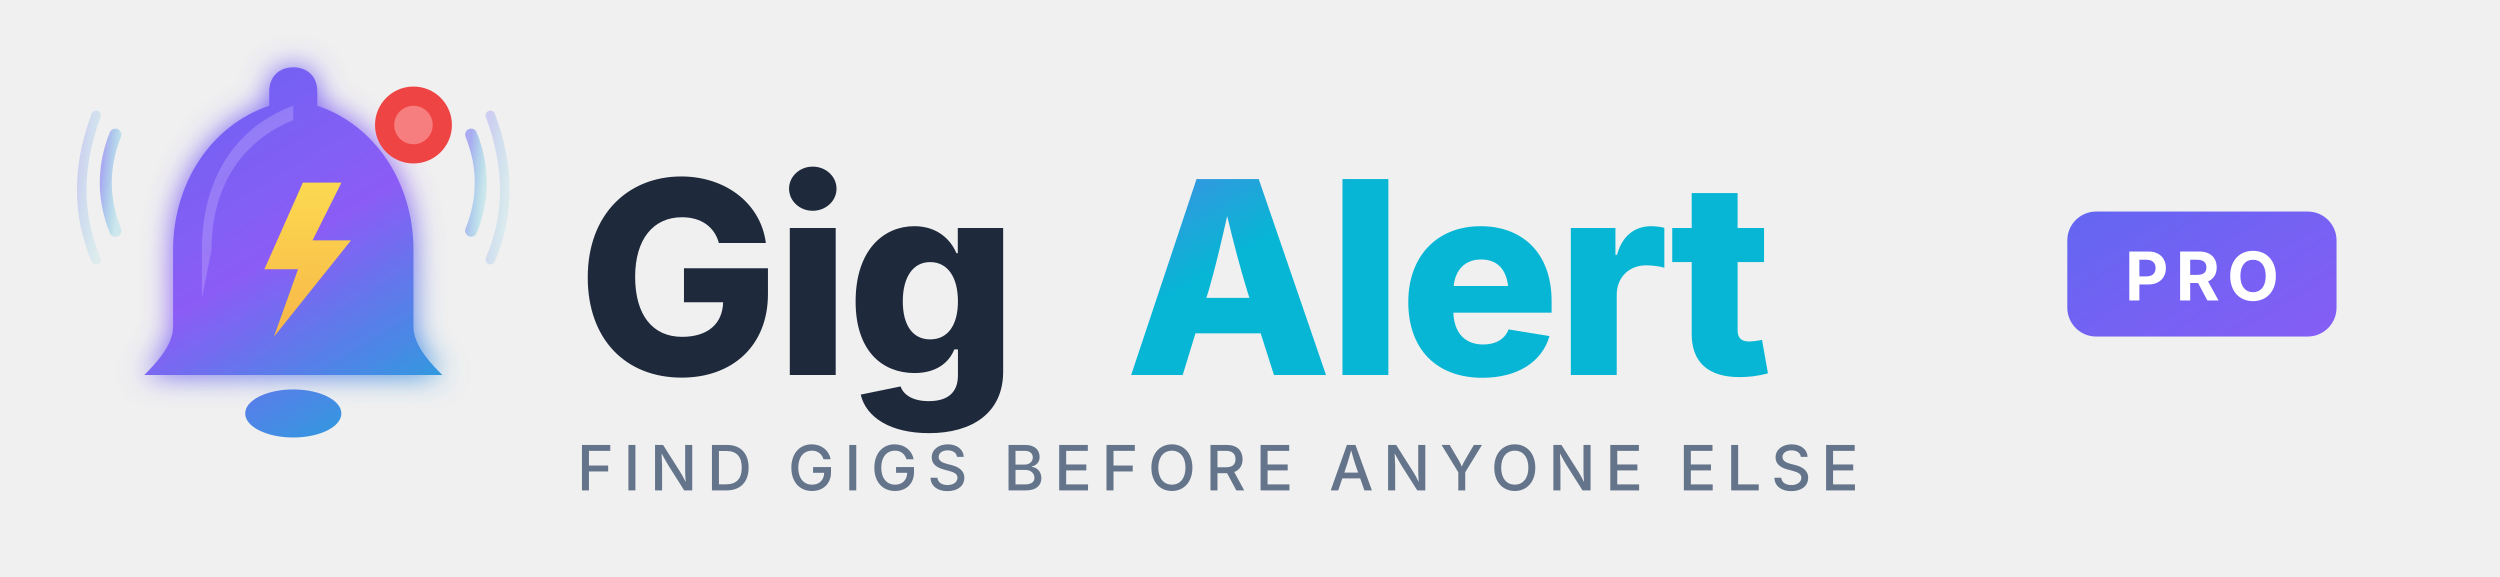
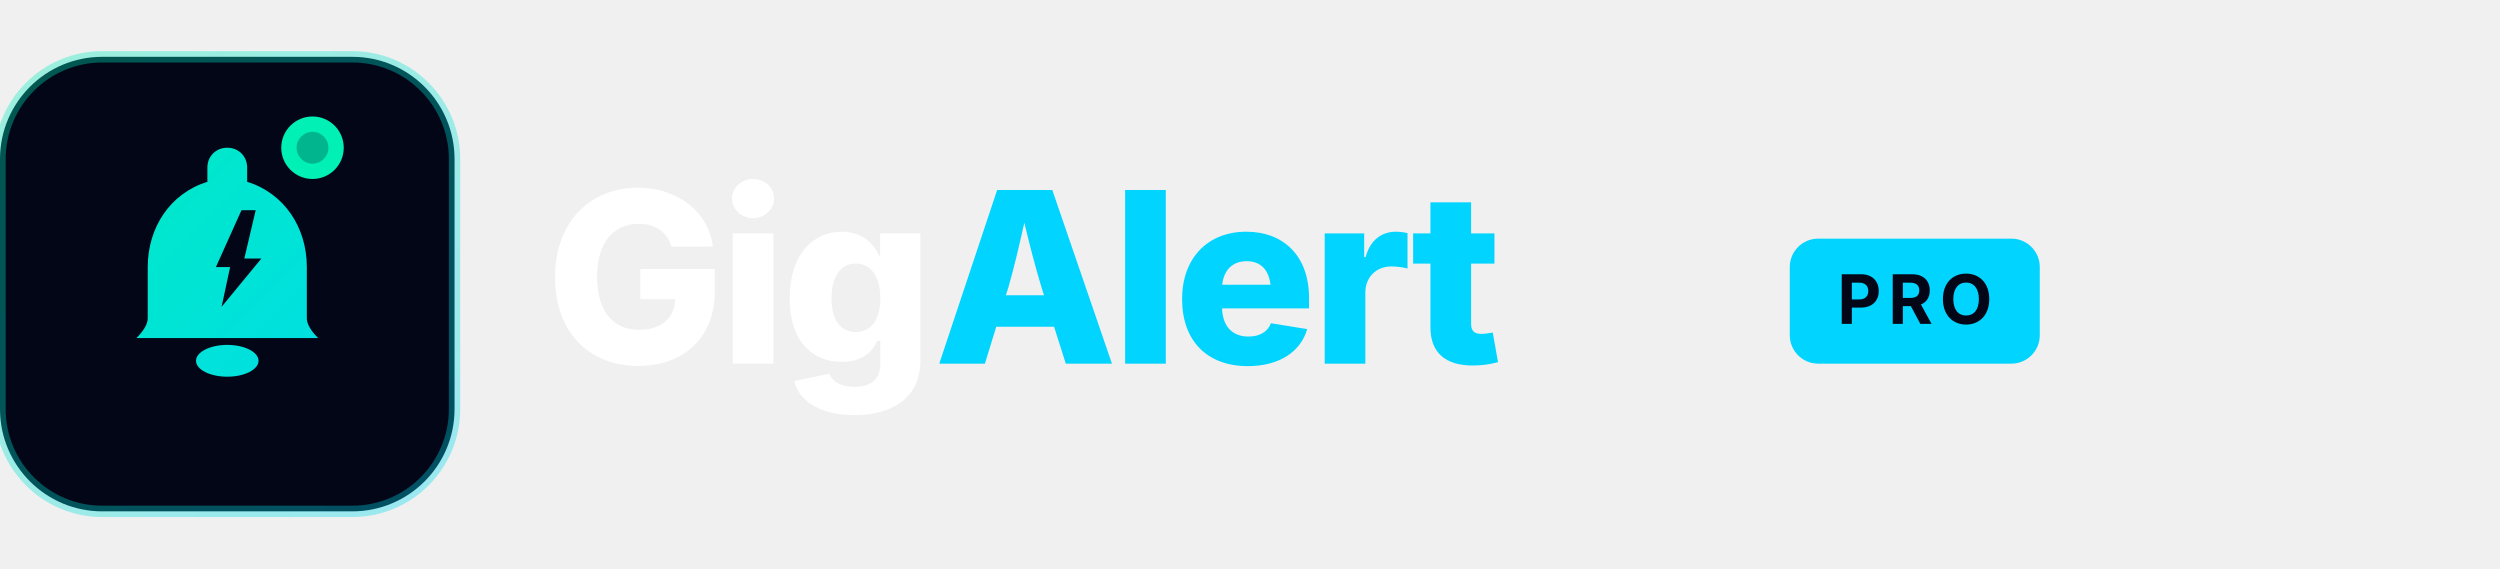
- <svg xmlns="http://www.w3.org/2000/svg" viewBox="0 0 520 120" fill="none">
+ <svg xmlns="http://www.w3.org/2000/svg" viewBox="0 0 440 100" fill="none">
  <defs>
-     <linearGradient id="iconGrad" x1="0" y1="0" x2="60" y2="100" gradientUnits="userSpaceOnUse">
-       <stop offset="0%" stop-color="#6366F1" />
-       <stop offset="50%" stop-color="#8B5CF6" />
-       <stop offset="100%" stop-color="#06B6D4" />
-     </linearGradient>
-     <linearGradient id="boltGrad" x1="0" y1="0" x2="0" y2="1">
-       <stop offset="0%" stop-color="#FACC15" />
-       <stop offset="100%" stop-color="#F59E0B" />
-     </linearGradient>
-     <filter id="glow" x="-20%" y="-20%" width="140%" height="140%">
-       <feGaussianBlur stdDeviation="3" result="blur" />
-       <feComposite in="SourceGraphic" in2="blur" operator="over" />
-     </filter>
-     <linearGradient id="ringGrad" x1="0" y1="0" x2="1" y2="1">
-       <stop offset="0%" stop-color="#6366F1" stop-opacity="0.5" />
-       <stop offset="100%" stop-color="#06B6D4" stop-opacity="0.15" />
+     <linearGradient id="accent" x1="0" y1="0" x2="100" y2="100" gradientUnits="userSpaceOnUse">
+       <stop offset="0%" stop-color="#00F0B5" />
+       <stop offset="100%" stop-color="#00D4FF" />
    </linearGradient>
  </defs>
-   <g transform="translate(16, 10)">
-     <path d="M8 38 Q4 28 8 18" stroke="url(#ringGrad)" stroke-width="2.5" stroke-linecap="round" fill="none" />
-     <path d="M4 44 Q-2 30 4 14" stroke="url(#ringGrad)" stroke-width="2" stroke-linecap="round" fill="none" opacity="0.5" />
-     <path d="M82 38 Q86 28 82 18" stroke="url(#ringGrad)" stroke-width="2.5" stroke-linecap="round" fill="none" />
-     <path d="M86 44 Q92 30 86 14" stroke="url(#ringGrad)" stroke-width="2" stroke-linecap="round" fill="none" opacity="0.5" />
-     <path d="       M45 8       C45 4, 45 4, 45 4       C42 4, 40 6, 40 9       L40 12       C28 16, 20 28, 20 42       L20 58       C20 62, 16 66, 14 68       L76 68       C74 66, 70 62, 70 58       L70 42       C70 28, 62 16, 50 12       L50 9       C50 6, 48 4, 45 4       Z" fill="url(#iconGrad)" filter="url(#glow)" />
-     <path d="       M45 12       C34 16, 26 26, 26 42       L26 52       L28 42       C28 28, 35 19, 45 15       Z" fill="white" opacity="0.18" />
-     <ellipse cx="45" cy="76" rx="10" ry="5" fill="url(#iconGrad)" />
-     <g transform="translate(35, 28)">
-       <polygon points="12,0 4,18 11,18 6,32 22,12 14,12 20,0" fill="url(#boltGrad)" />
-       <polygon points="12,0 4,18 11,18 6,32 22,12 14,12 20,0" fill="white" opacity="0.25" />
-     </g>
-     <circle cx="70" cy="16" r="8" fill="#EF4444" />
-     <circle cx="70" cy="16" r="4" fill="#FCA5A5" opacity="0.6" />
-   </g>
-   <g transform="translate(120, 0)">
-     <text x="0" y="78" font-family="'Inter', 'Segoe UI', system-ui, -apple-system, sans-serif" font-size="56" font-weight="800" letter-spacing="-1" fill="#1E293B">
-       Gig
-     </text>
-     <text x="114" y="78" font-family="'Inter', 'Segoe UI', system-ui, -apple-system, sans-serif" font-size="56" font-weight="800" letter-spacing="-1" fill="url(#iconGrad)">
-       Alert
-     </text>
-     <g transform="translate(310, 44)">
-       <rect x="0" y="0" width="56" height="26" rx="6" fill="url(#iconGrad)" />
-       <text x="28" y="18.5" font-family="'Inter', 'Segoe UI', system-ui, -apple-system, sans-serif" font-size="14" font-weight="700" fill="white" text-anchor="middle" letter-spacing="1.5">
-         PRO
-       </text>
-     </g>
-   </g>
-   <text x="120" y="102" font-family="'Inter', 'Segoe UI', system-ui, -apple-system, sans-serif" font-size="13" font-weight="500" fill="#64748B" letter-spacing="2">
-     FIND GIGS BEFORE ANYONE ELSE
+   <rect width="80" height="80" rx="18" y="10" fill="#020617" />
+   <rect width="80" height="80" rx="18" y="10" fill="none" stroke="url(#accent)" stroke-width="2" opacity="0.35" />
+   <path d="M40 26 C38 26 36.5 27.5 36.5 29.5 L36.5 32 C30 34 26 40 26 47 L26 56 C26 57.5 24.5 59 24 59.5 L56 59.5 C55.5 59 54 57.5 54 56 L54 47 C54 40 50 34 43.5 32 L43.5 29.5 C43.5 27.5 42 26 40 26Z" fill="url(#accent)" />
+   <ellipse cx="40" cy="63.5" rx="5.5" ry="2.8" fill="url(#accent)" />
+   <polygon points="42.5,37 38,47 40.5,47 39,54 46,45.5 43,45.5 45,37" fill="#020617" />
+   <circle cx="55" cy="26" r="5.5" fill="#00F0B5" />
+   <circle cx="55" cy="26" r="2.8" fill="#020617" opacity="0.25" />
+   <text x="96" y="64" font-family="'Inter', 'Segoe UI', system-ui, sans-serif" font-size="42" font-weight="800" letter-spacing="-1" fill="white">
+     Gig<tspan fill="url(#accent)">Alert</tspan>
  </text>
+   <rect x="315" y="42" width="44" height="22" rx="5" fill="url(#accent)" />
+   <text x="337" y="57" font-family="'Inter', 'Segoe UI', system-ui, sans-serif" font-size="12" font-weight="700" fill="#020617" text-anchor="middle" letter-spacing="1.2">PRO</text>
</svg>
